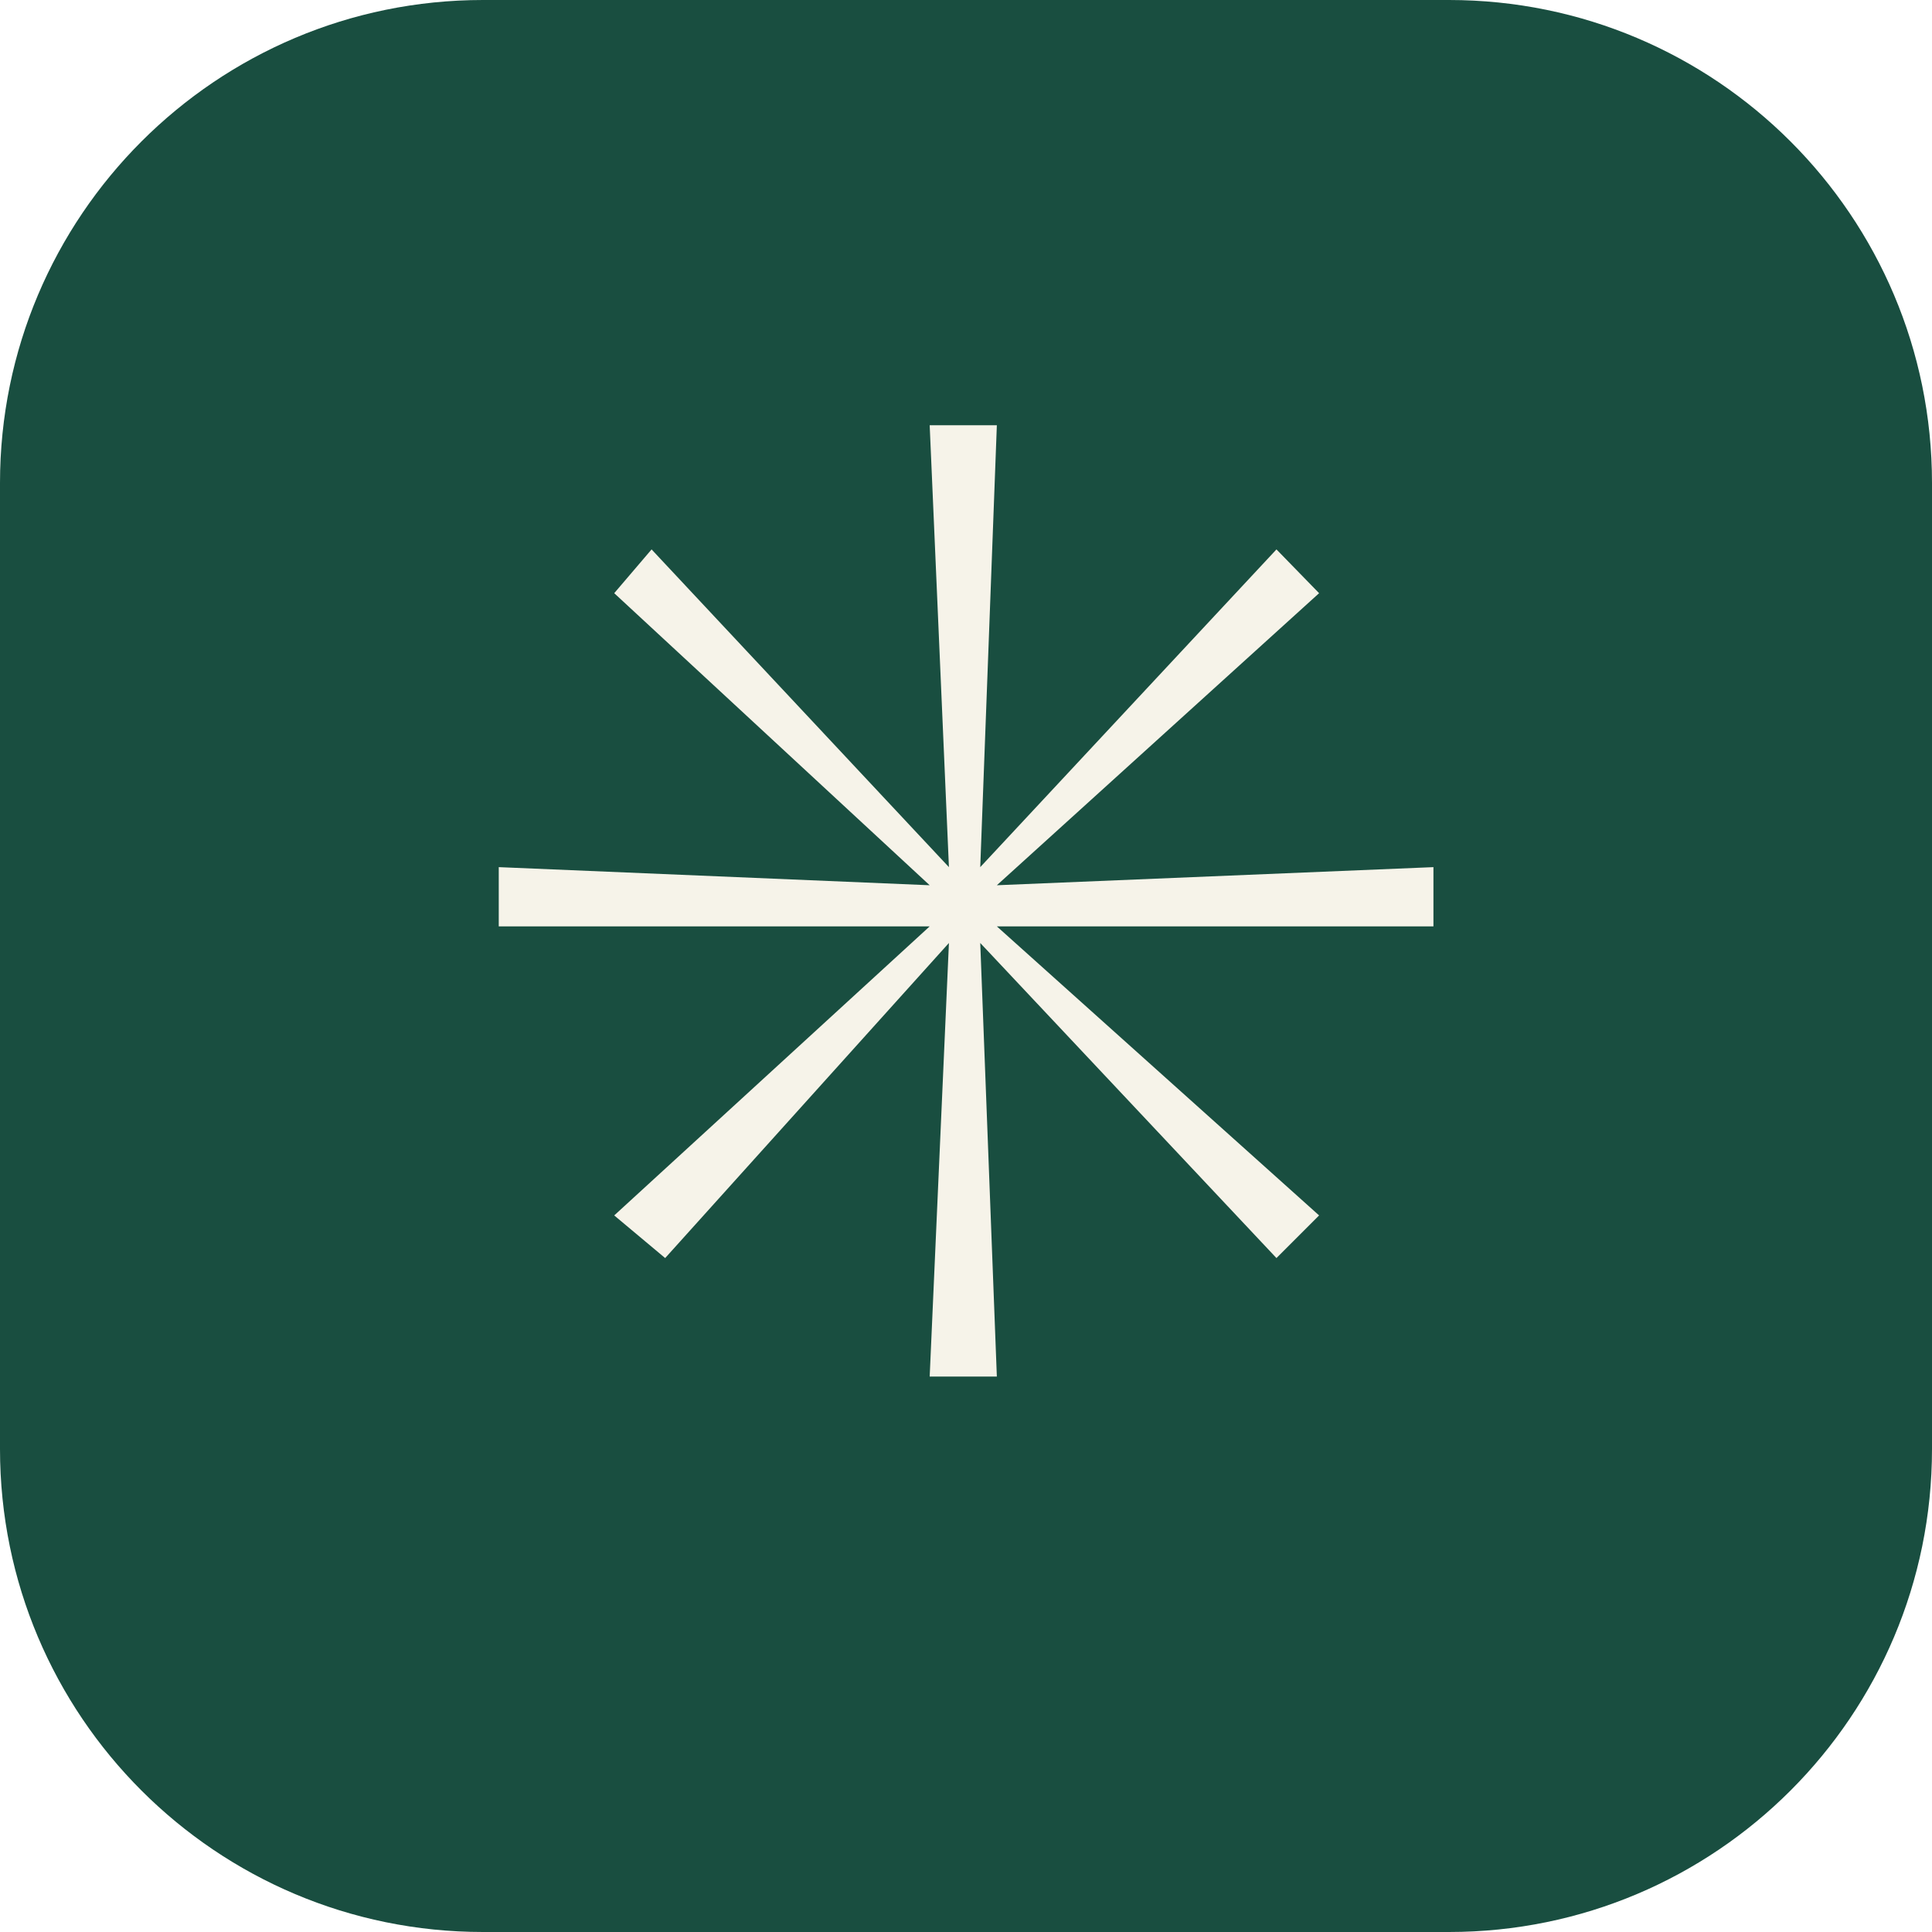
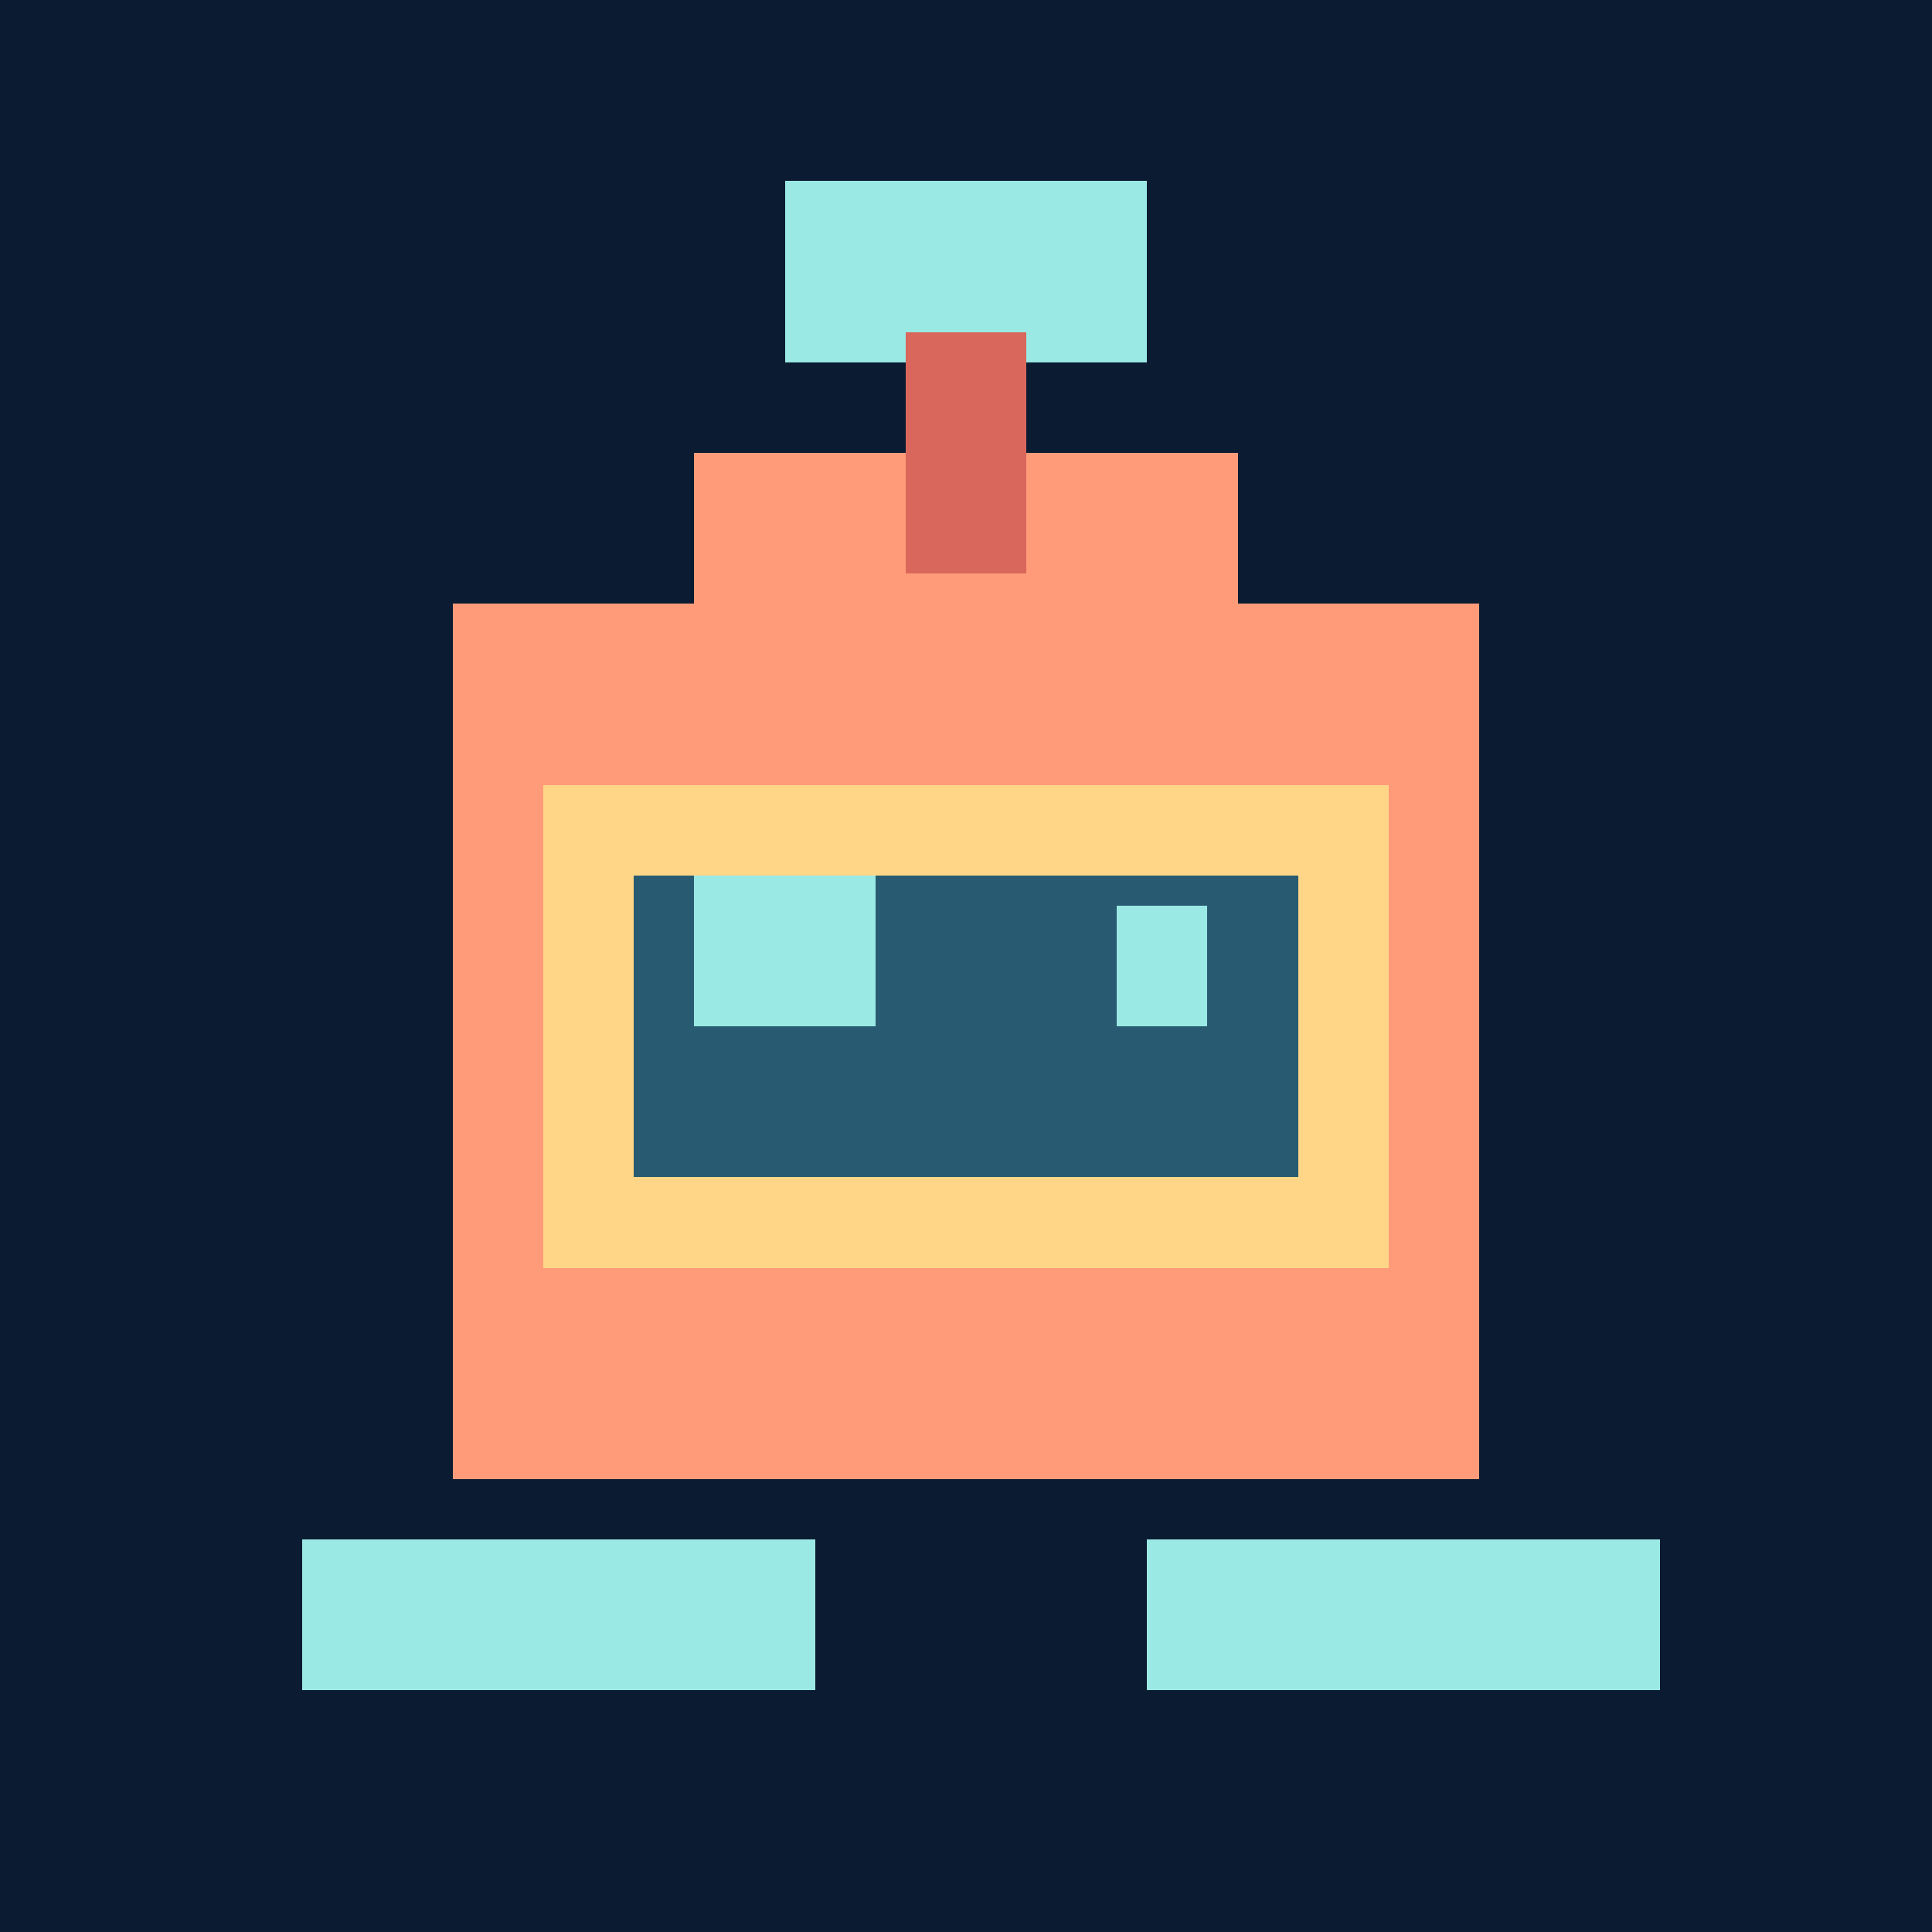
- <svg xmlns="http://www.w3.org/2000/svg" viewBox="0 0 80 80">
-   <rect width="80" height="80" rx="20" fill="#194e40" />
-   <text x="40" y="57" text-anchor="middle" font-size="57" fill="#f6f3e9">✳</text>
+ <svg xmlns="http://www.w3.org/2000/svg" viewBox="0 0 64 64" shape-rendering="crispEdges">
+   <path fill="#0b1c32" d="M0 0h64v64H0z" />
+   <path fill="#ff9b79" d="M15 20h34v29H15zM23 15h18v5H23z" />
+   <path fill="#ffd687" d="M18 26h28v16H18z" />
+   <path fill="#285b71" d="M21 29h22v10H21z" />
+   <path fill="#9be9e4" d="M23 29h6v5h-6zM37 30h3v4h-3zM10 51h17v5H10zM38 51h17v5H38zM26 6h12v6H26z" />
+   <path fill="#d9675b" d="M30 11h4v8h-4z" />
</svg>
